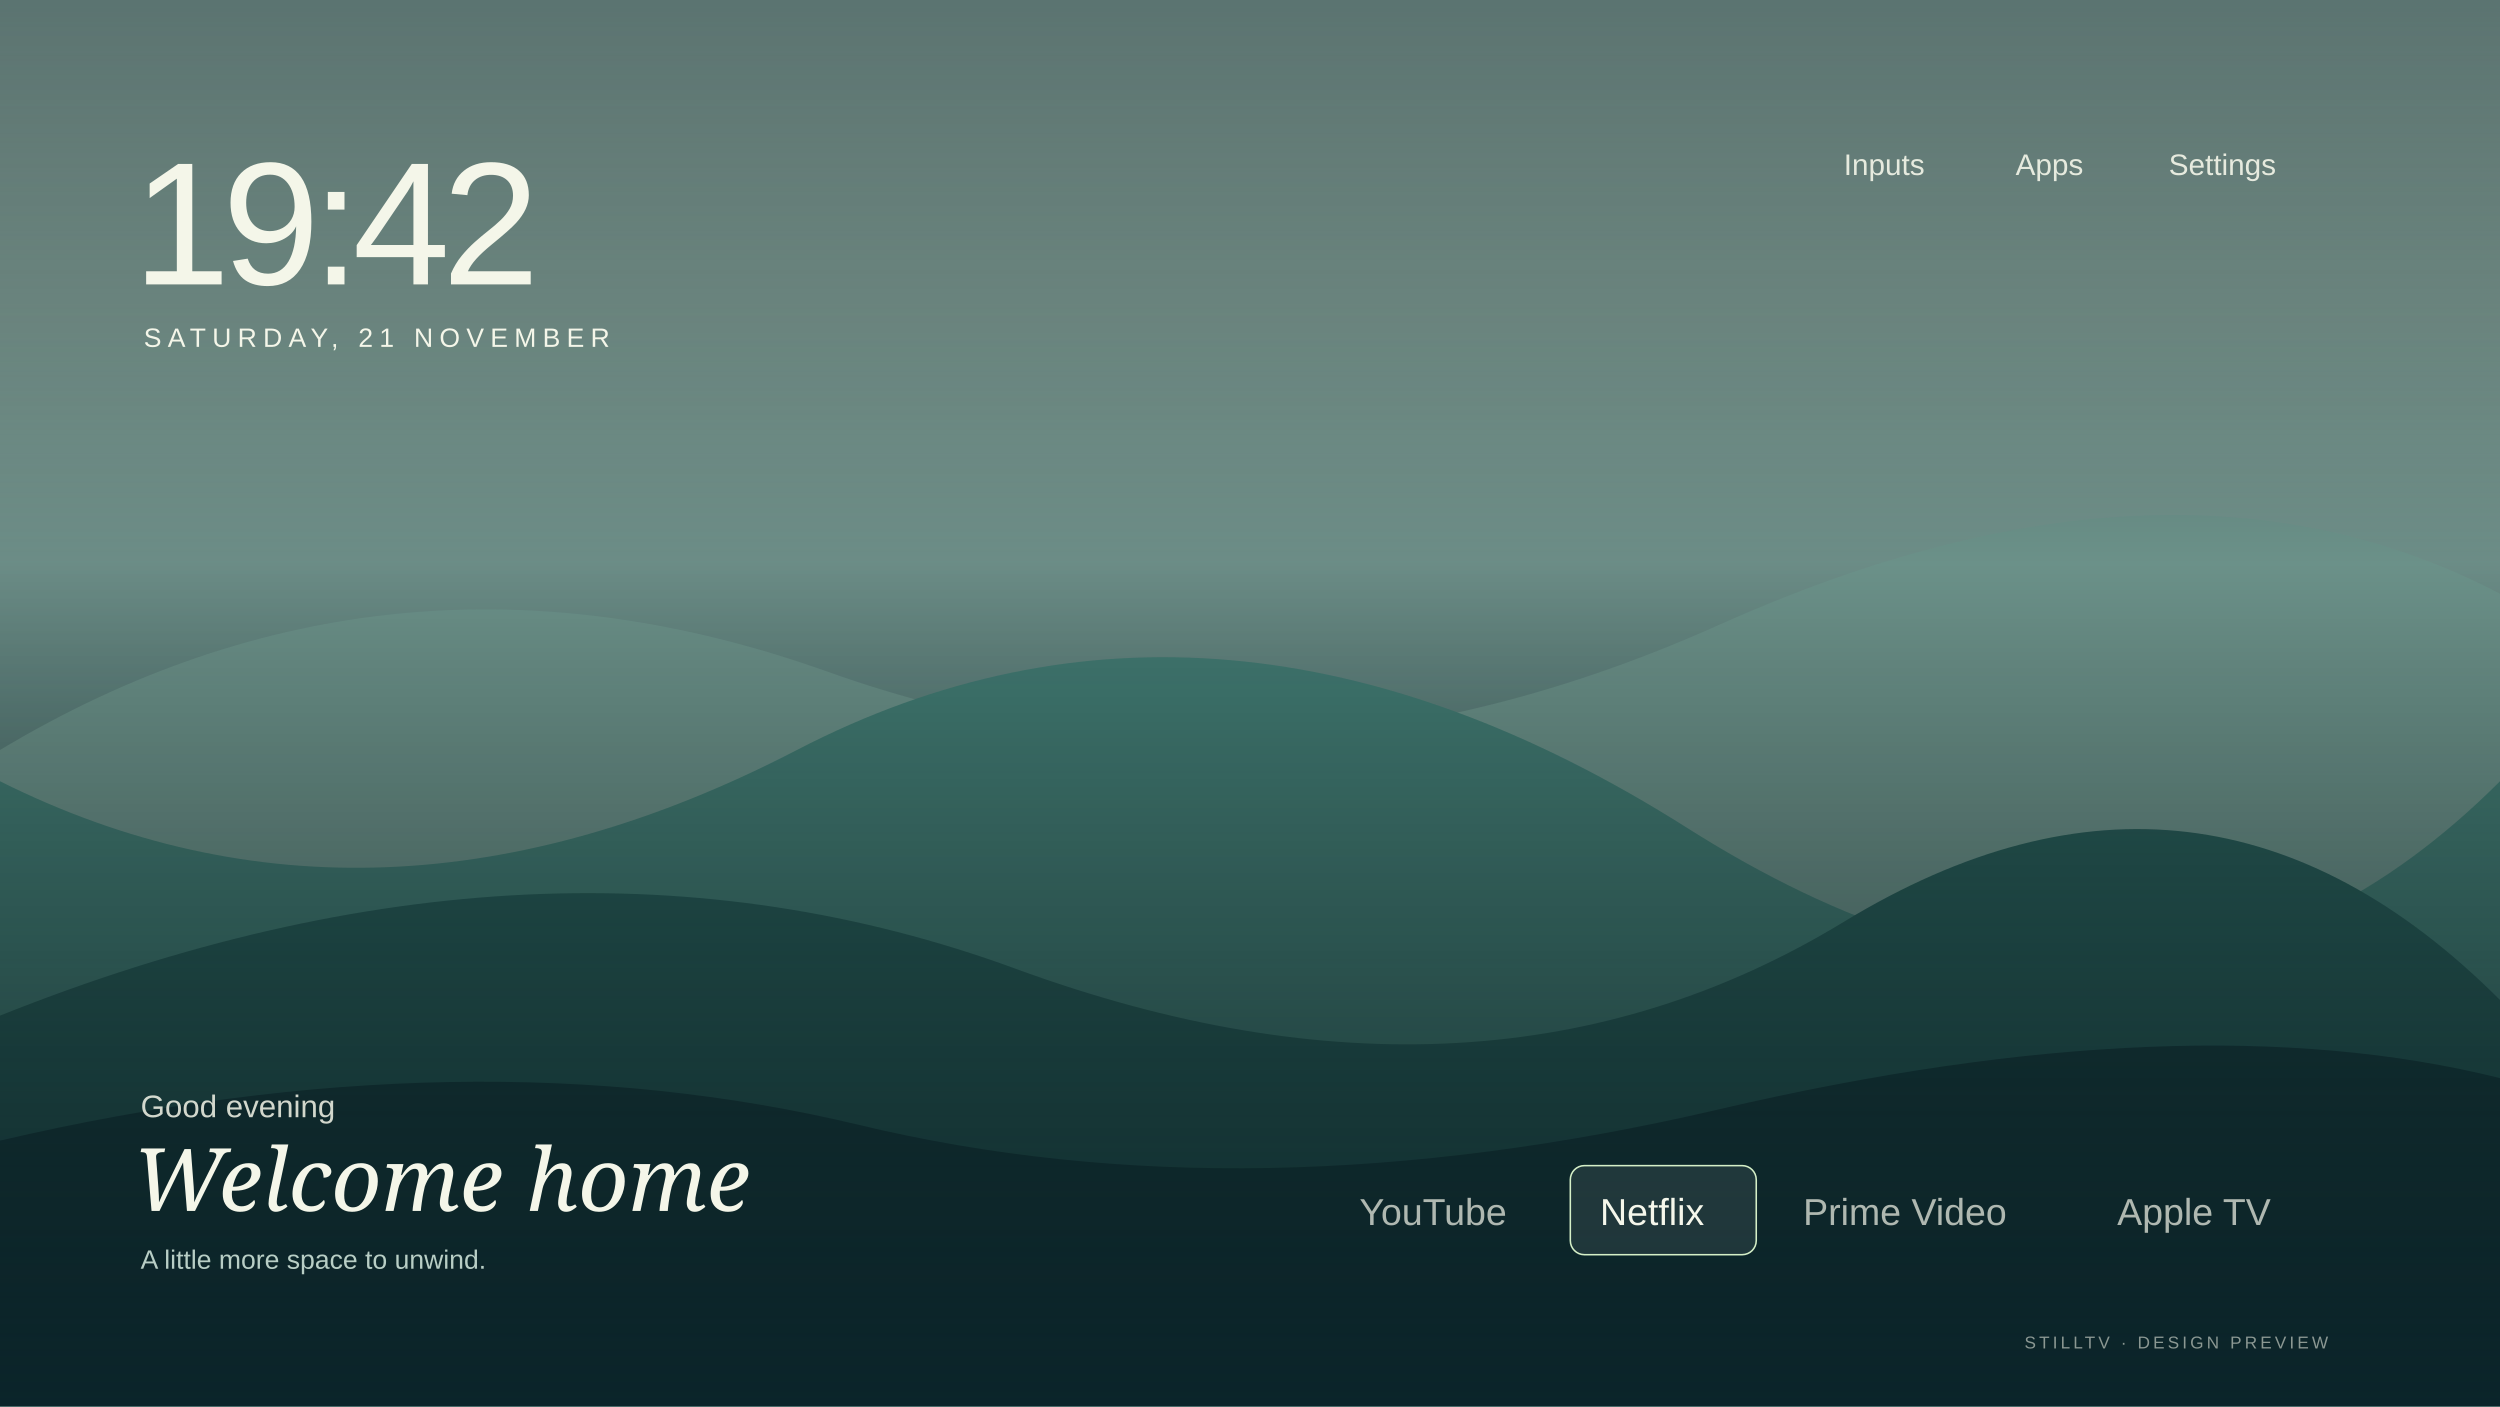
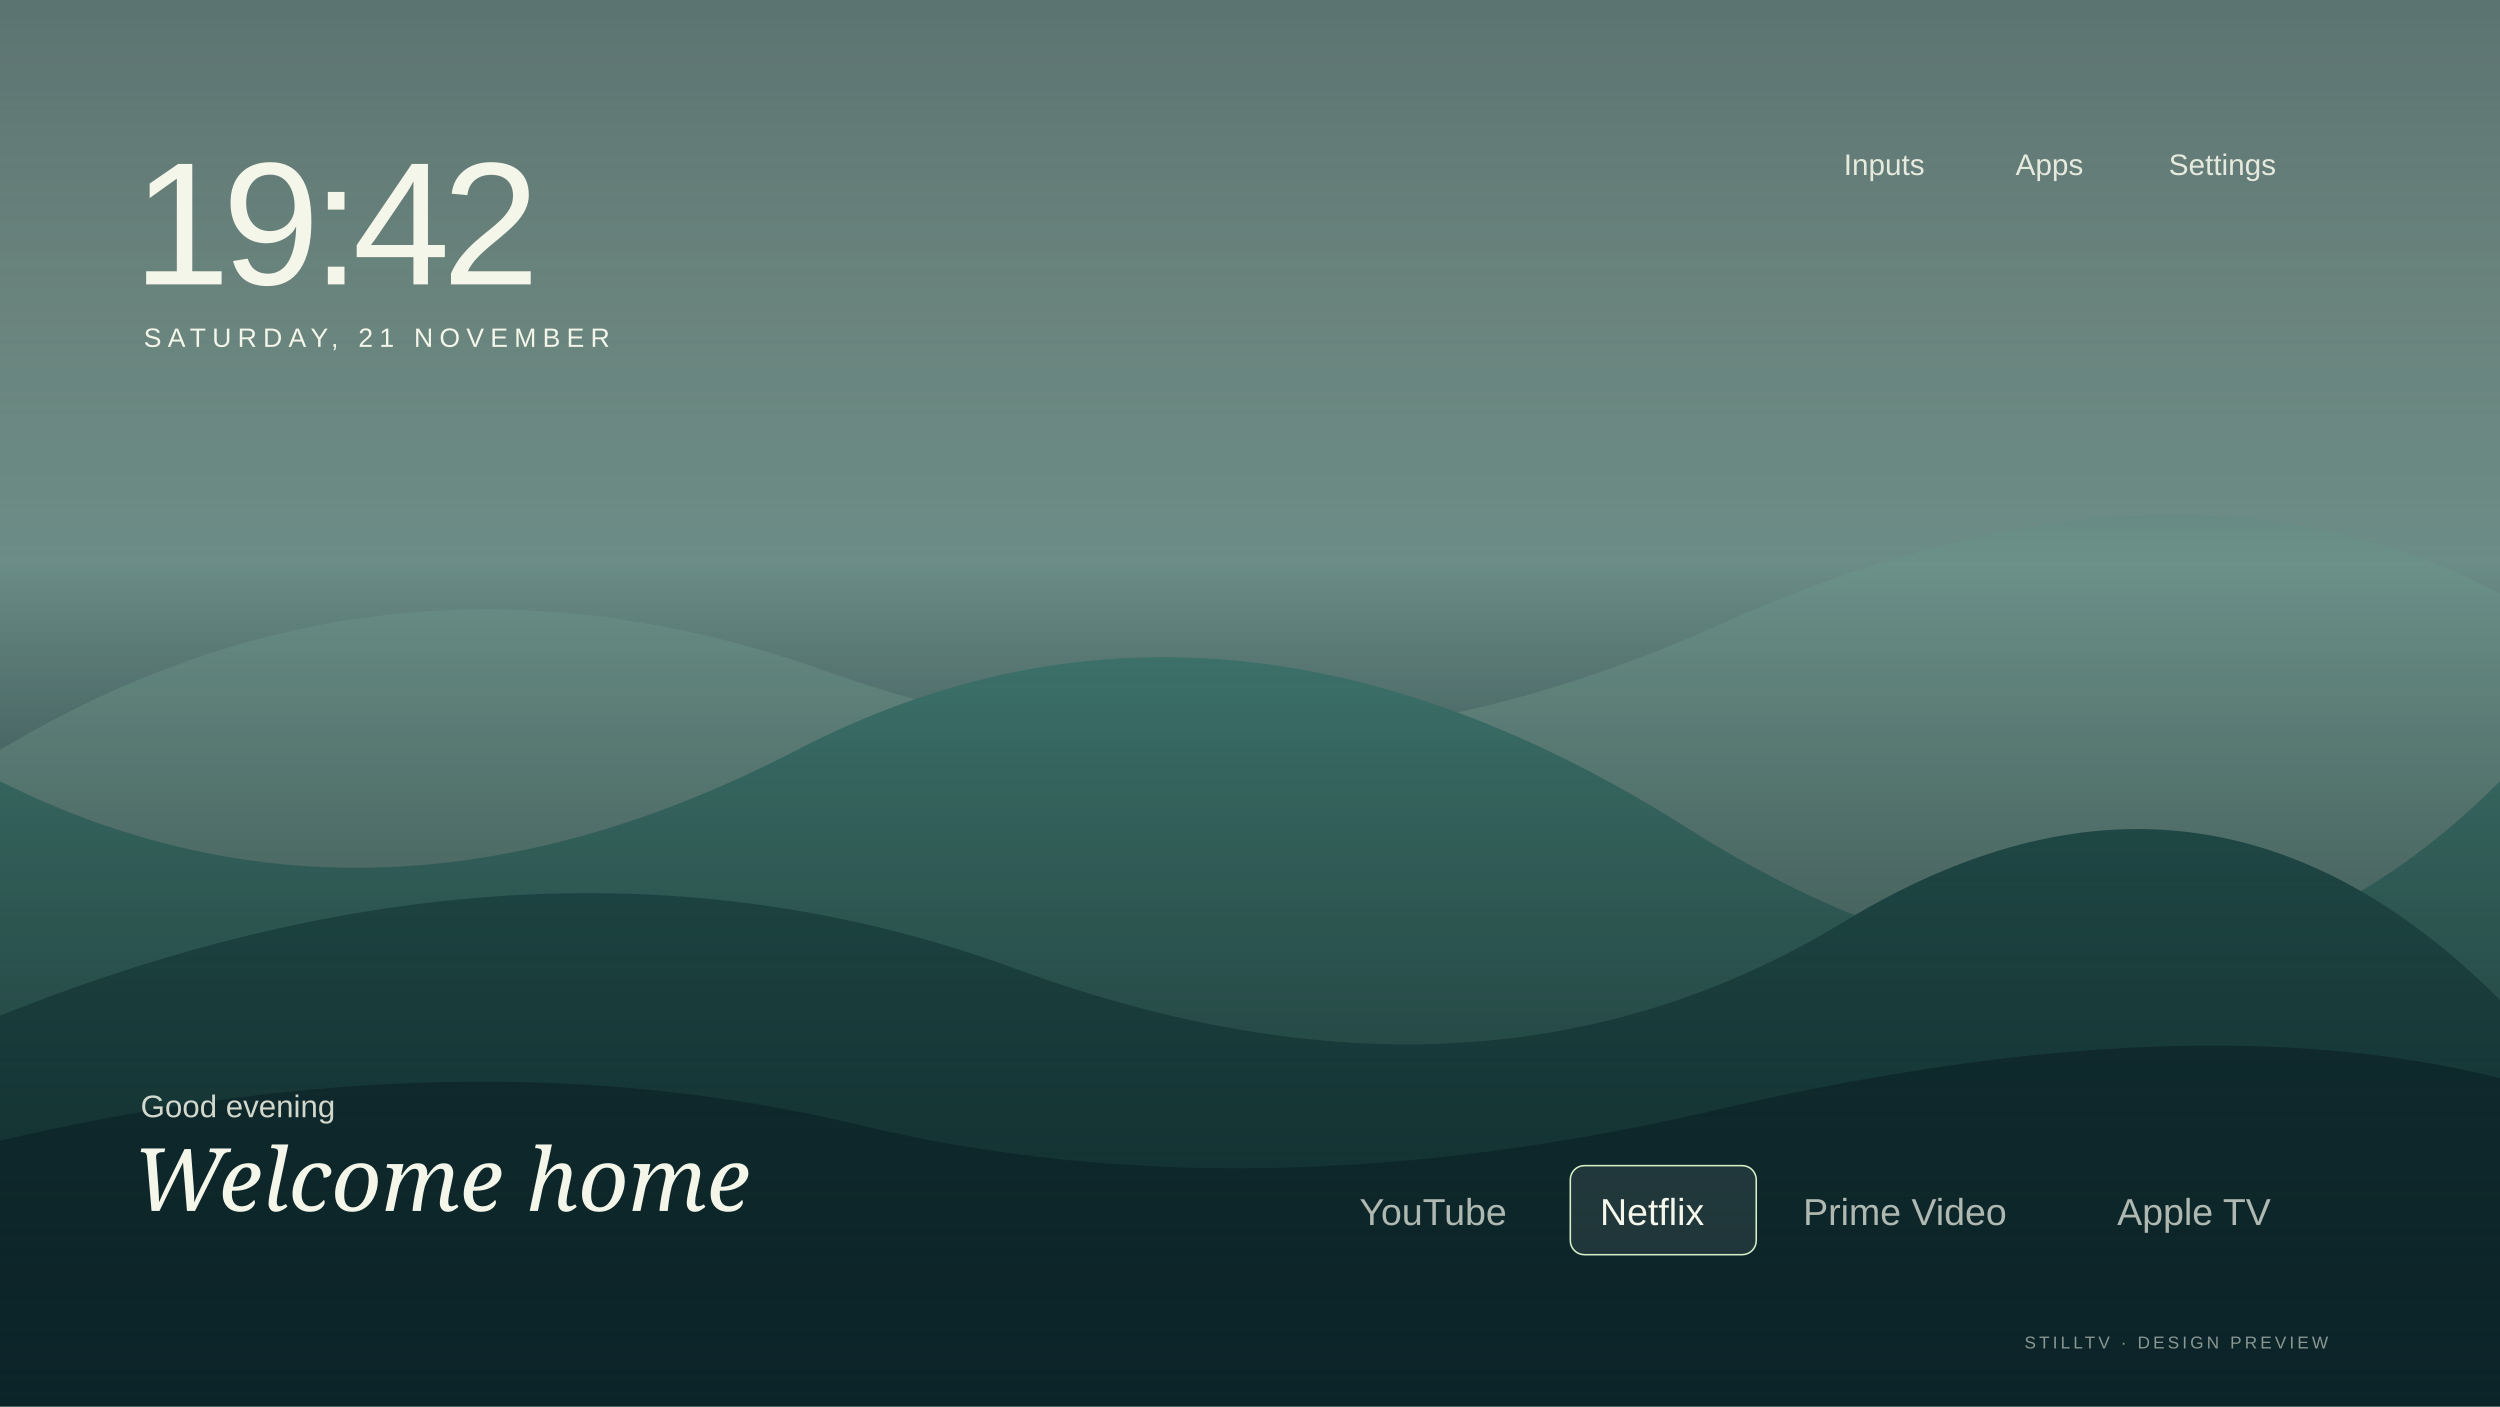
- <svg xmlns="http://www.w3.org/2000/svg" width="1600" height="900" viewBox="0 0 1600 900" role="img" aria-label="StillTV design preview: peaceful layered hills, clock, greeting, app names and input controls">
+ <svg xmlns="http://www.w3.org/2000/svg" width="1600" height="900" viewBox="0 0 1600 900" role="img" aria-label="StillTV design preview: layered hills, clock, greeting, app names and input controls">
  <defs>
    <linearGradient id="sky" x2="0" y2="1">
      <stop stop-color="#a0bcb0" />
      <stop offset="1" stop-color="#1c4548" />
    </linearGradient>
    <linearGradient id="shade" x2="0" y2="1">
      <stop stop-color="#071c24" stop-opacity=".45" />
      <stop offset=".4" stop-opacity="0" />
      <stop offset="1" stop-color="#081e24" stop-opacity=".8" />
    </linearGradient>
  </defs>
  <rect width="1600" height="900" fill="url(#sky)" />
  <path d="M0 480Q250 330 530 430T1100 400T1600 380V900H0Z" fill="#6b9189" />
  <path d="M0 500Q240 620 510 480T1080 530T1600 500V900H0Z" fill="#427b73" />
  <path d="M0 650Q350 510 650 620T1180 590T1600 640V900H0Z" fill="#285c58" />
  <path d="M0 730Q300 660 550 720T1100 710T1600 690V900H0Z" fill="#183e40" />
  <rect width="1600" height="900" fill="url(#shade)" />
  <g fill="#f4f6e9" font-family="Arial, sans-serif">
    <text x="85" y="182" font-size="112" font-weight="200" letter-spacing="-5">19:42</text>
    <text x="92" y="222" font-size="17" letter-spacing="4">SATURDAY, 21 NOVEMBER</text>
    <g font-size="19" opacity=".9">
      <text x="1180" y="112">Inputs</text>
      <text x="1290" y="112">Apps</text>
      <text x="1388" y="112">Settings</text>
    </g>
    <text x="90" y="715" font-size="20" opacity=".85">Good evening</text>
    <text x="85" y="775" font-size="56" font-family="Georgia, serif" font-style="italic">Welcome home</text>
-     <text x="90" y="812" font-size="17" fill="#b8cec5">A little more space to unwind.</text>
    <g font-size="24">
      <text x="870" y="784" opacity=".7">YouTube</text>
      <text x="1024" y="784">Netflix</text>
      <text x="1154" y="784" opacity=".7">Prime Video</text>
      <text x="1355" y="784" opacity=".7">Apple TV</text>
    </g>
    <rect x="1005" y="746" width="119" height="57" rx="9" stroke="#d5efc7" fill="#fff" fill-opacity=".08" />
    <text x="1490" y="863" text-anchor="end" font-size="11" letter-spacing="2" opacity=".55">STILLTV · DESIGN PREVIEW</text>
  </g>
</svg>
